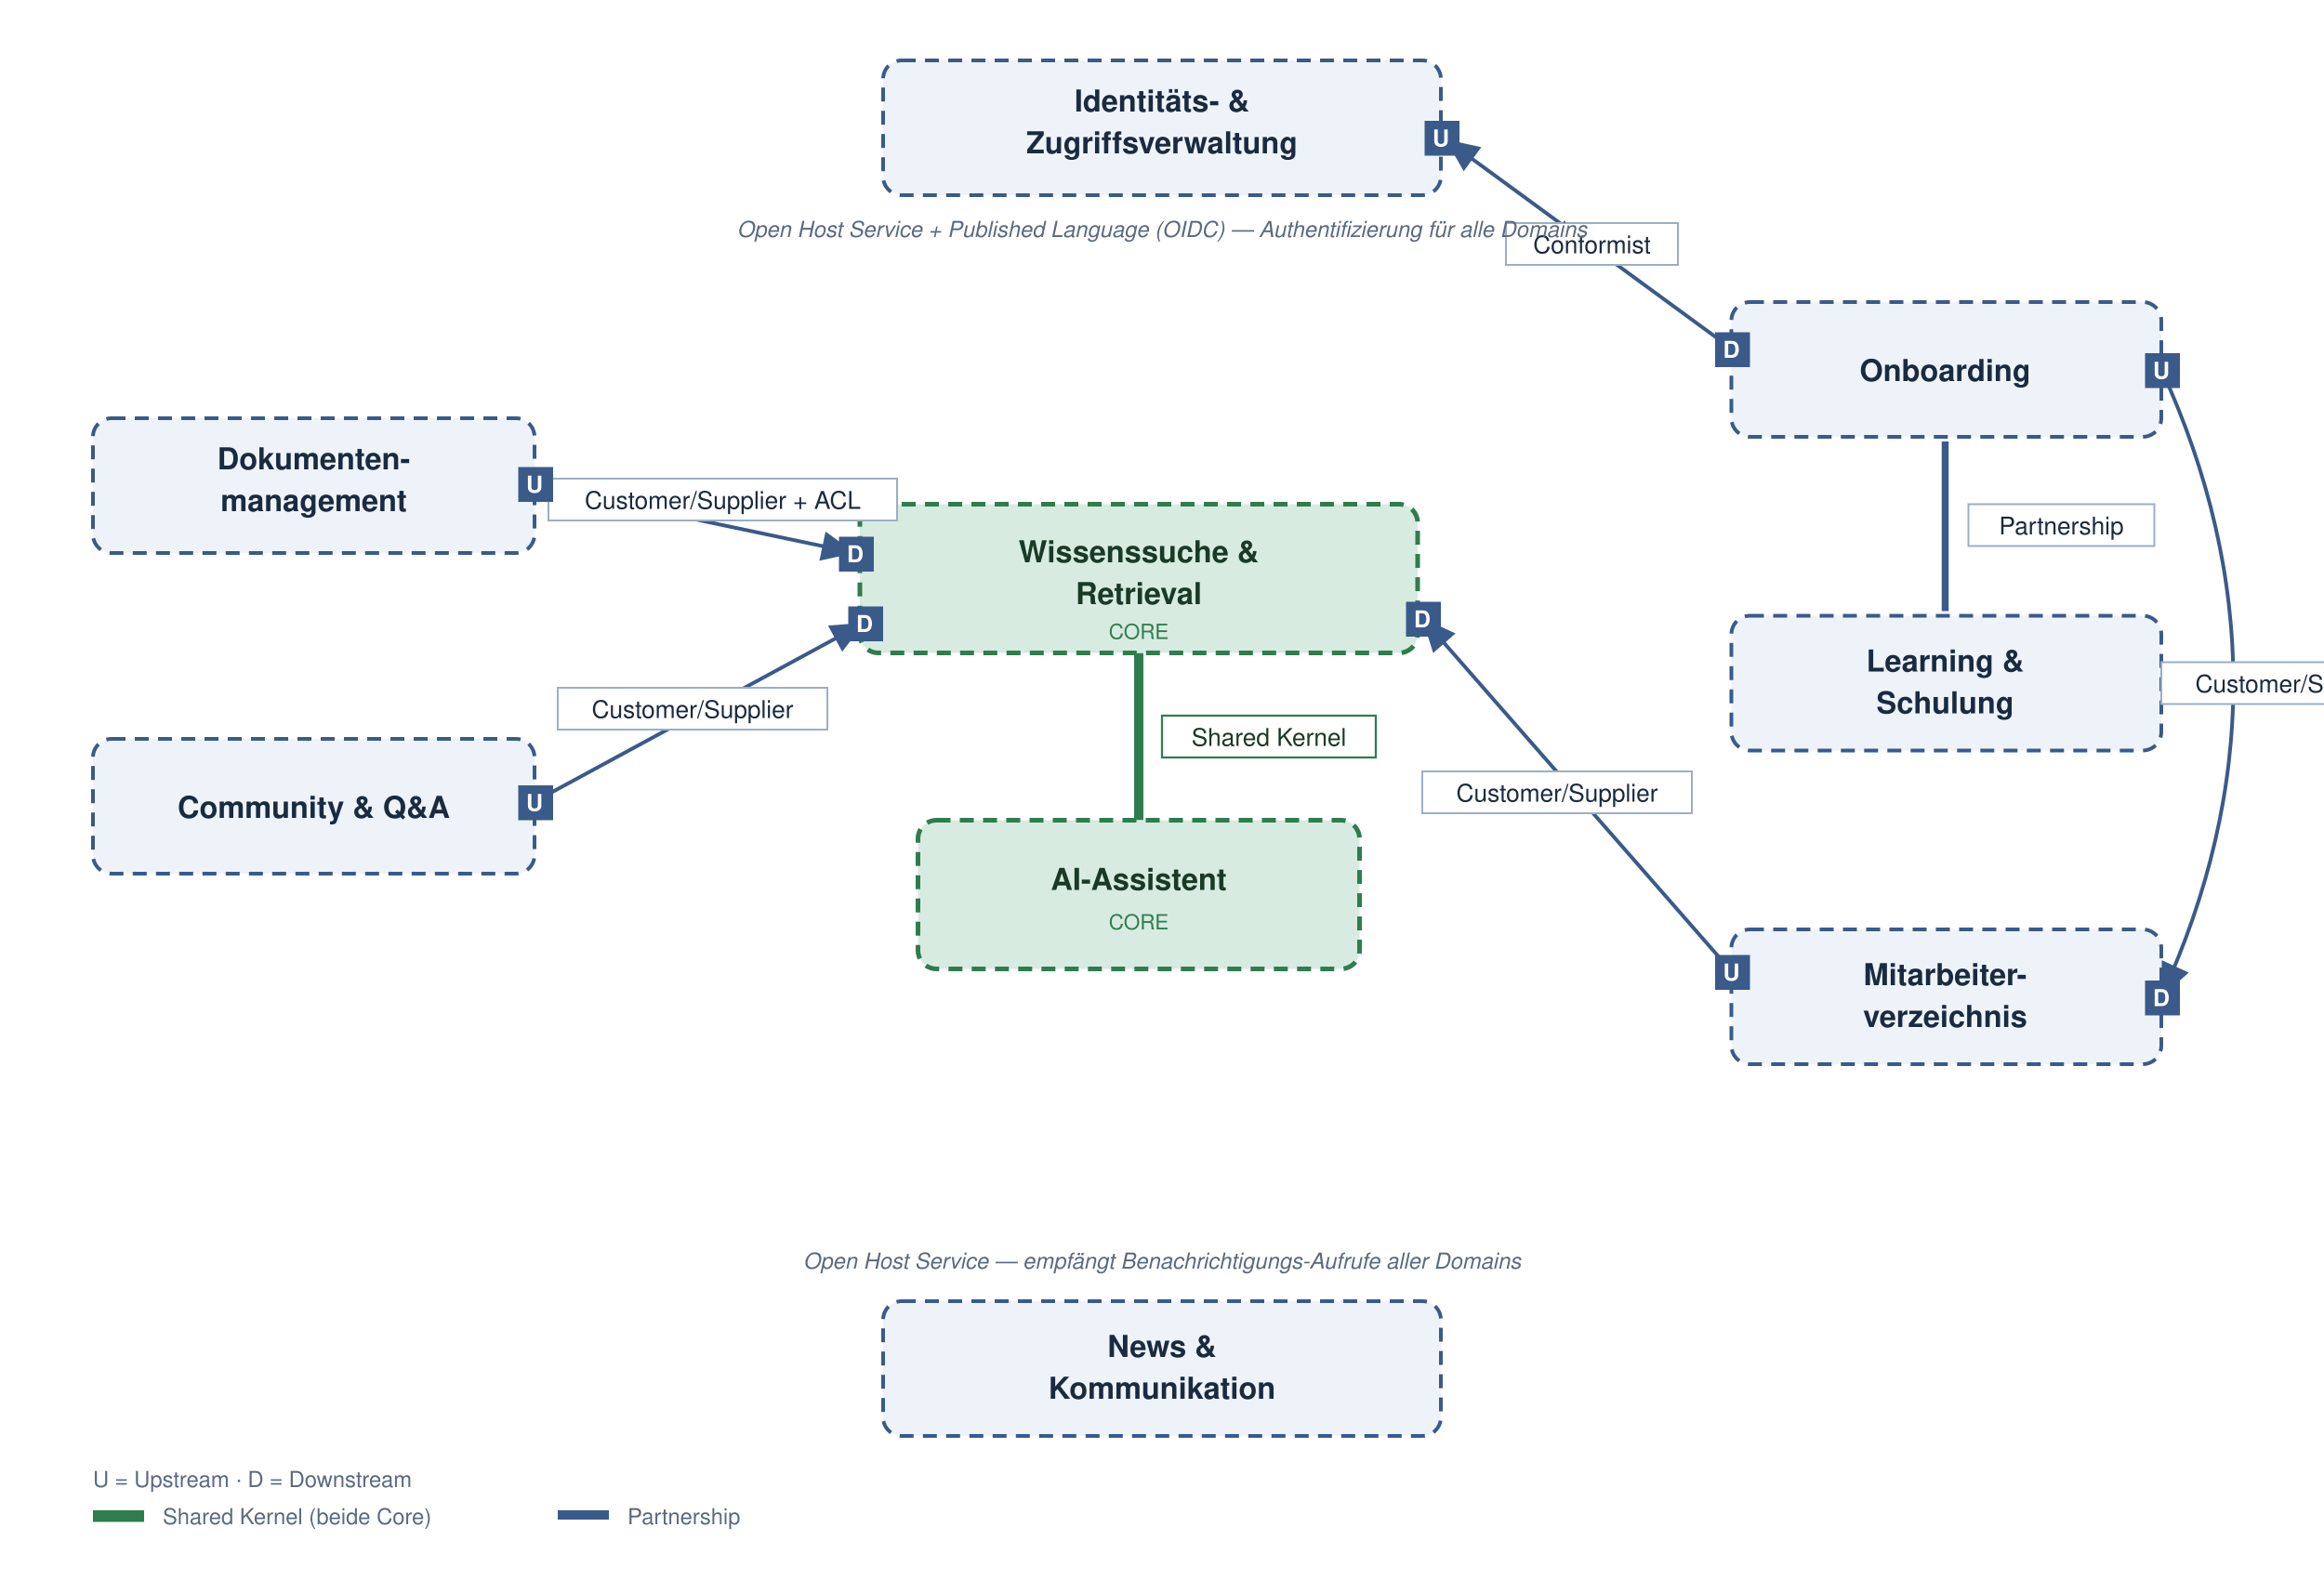
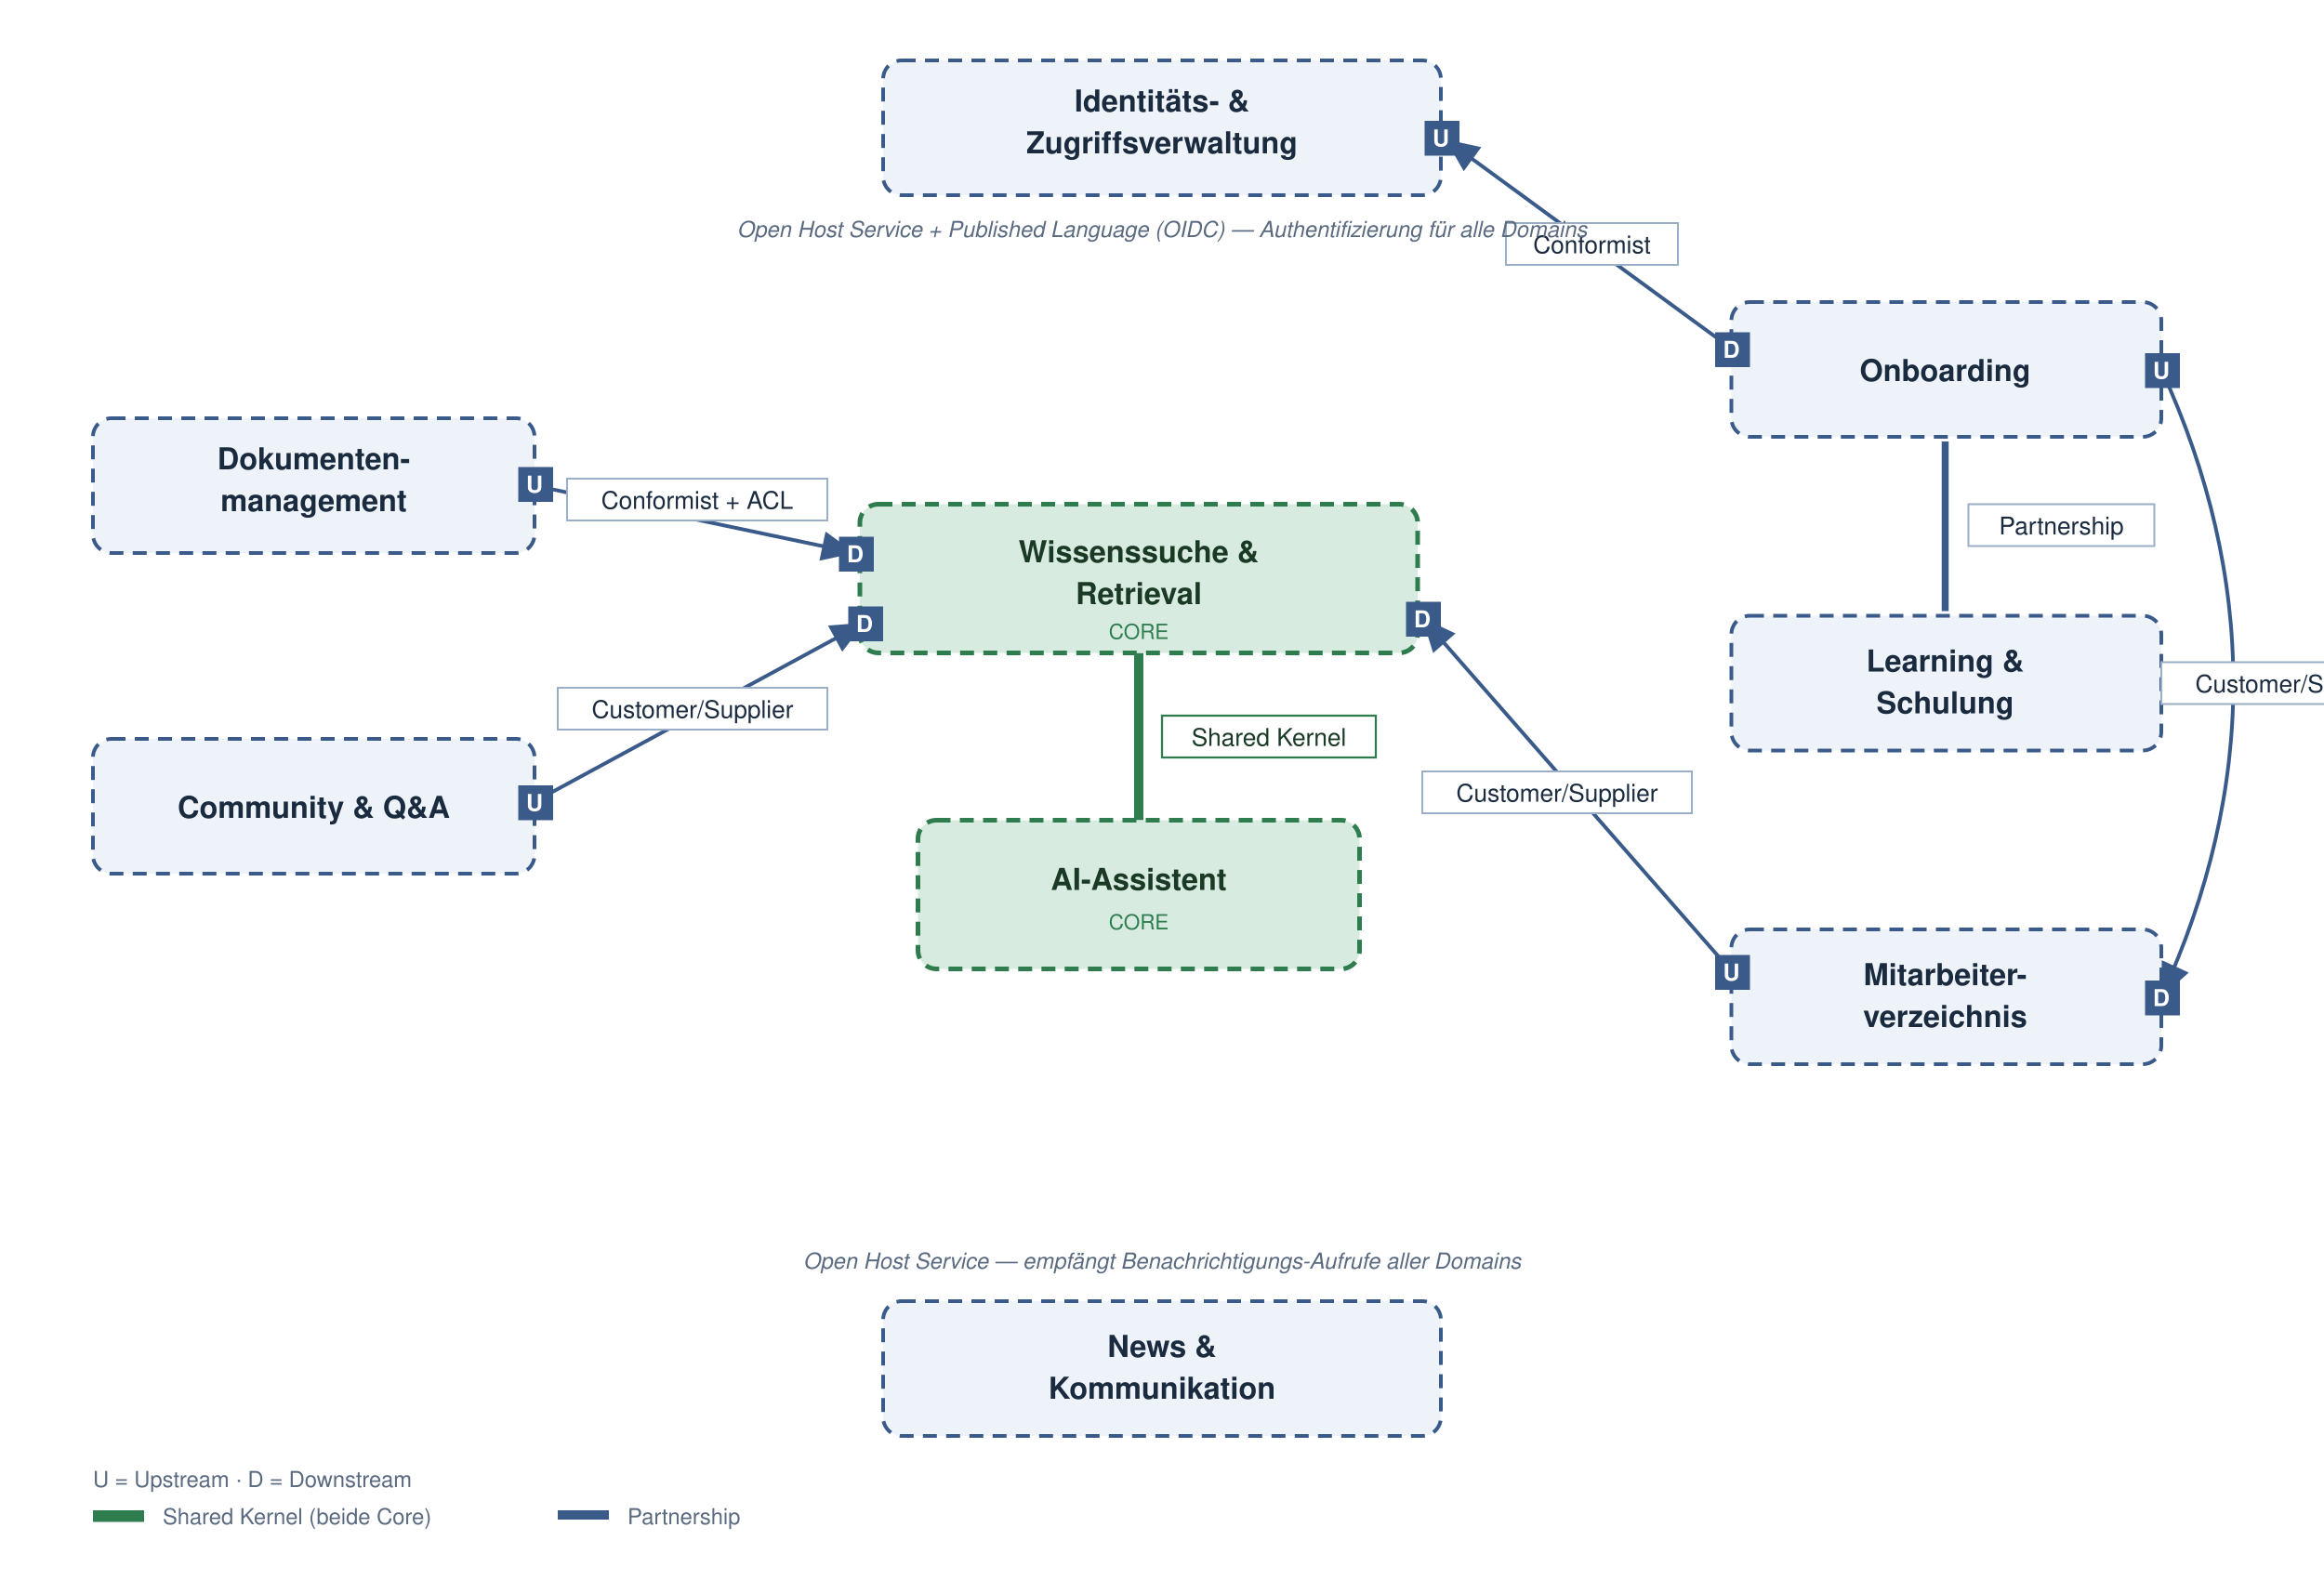
<svg xmlns="http://www.w3.org/2000/svg" viewBox="0 0 1000 680" font-family="Helvetica, Arial, sans-serif">
  <defs>
    <marker id="arrow" markerWidth="12" markerHeight="12" refX="9" refY="4" orient="auto">
      <path d="M0,0 L9,4 L0,8 Z" fill="#3a5a8a" />
    </marker>
  </defs>
  <rect width="1000" height="680" fill="#ffffff" />
  <line x1="745" y1="150" x2="622" y2="60" stroke="#3a5a8a" stroke-width="1.6" marker-end="url(#arrow)" />
  <line x1="230" y1="209" x2="368" y2="238" stroke="#3a5a8a" stroke-width="1.6" marker-end="url(#arrow)" />
  <line x1="230" y1="345" x2="372" y2="268" stroke="#3a5a8a" stroke-width="1.6" marker-end="url(#arrow)" />
  <line x1="745" y1="418" x2="612" y2="266" stroke="#3a5a8a" stroke-width="1.6" marker-end="url(#arrow)" />
  <line x1="490" y1="281" x2="490" y2="353" stroke="#2f7d4f" stroke-width="4" />
  <line x1="837" y1="190" x2="837" y2="263" stroke="#3a5a8a" stroke-width="3" />
  <path d="M930,159 Q992,294 930,429" fill="none" stroke="#3a5a8a" stroke-width="1.6" marker-end="url(#arrow)" />
  <rect x="380" y="26" width="240" height="58" rx="8" fill="#eef3f9" stroke="#3a5a8a" stroke-width="1.6" stroke-dasharray="6 4" />
  <text x="500" y="48" text-anchor="middle" font-size="13" font-weight="bold" fill="#1a2b40">Identitäts- &amp;</text>
  <text x="500" y="66" text-anchor="middle" font-size="13" font-weight="bold" fill="#1a2b40">Zugriffsverwaltung</text>
  <rect x="40" y="180" width="190" height="58" rx="8" fill="#eef3f9" stroke="#3a5a8a" stroke-width="1.6" stroke-dasharray="6 4" />
  <text x="135" y="202" text-anchor="middle" font-size="13" font-weight="bold" fill="#1a2b40">Dokumenten-</text>
  <text x="135" y="220" text-anchor="middle" font-size="13" font-weight="bold" fill="#1a2b40">management</text>
  <rect x="40" y="318" width="190" height="58" rx="8" fill="#eef3f9" stroke="#3a5a8a" stroke-width="1.6" stroke-dasharray="6 4" />
  <text x="135" y="352" text-anchor="middle" font-size="13" font-weight="bold" fill="#1a2b40">Community &amp; Q&amp;A</text>
  <rect x="370" y="217" width="240" height="64" rx="8" fill="#d8ebe0" stroke="#2f7d4f" stroke-width="2" stroke-dasharray="6 4" />
  <text x="490" y="242" text-anchor="middle" font-size="13" font-weight="bold" fill="#1a3a26">Wissenssuche &amp;</text>
  <text x="490" y="260" text-anchor="middle" font-size="13" font-weight="bold" fill="#1a3a26">Retrieval</text>
  <text x="490" y="275" text-anchor="middle" font-size="9" fill="#2f7d4f">CORE</text>
  <rect x="395" y="353" width="190" height="64" rx="8" fill="#d8ebe0" stroke="#2f7d4f" stroke-width="2" stroke-dasharray="6 4" />
  <text x="490" y="383" text-anchor="middle" font-size="13" font-weight="bold" fill="#1a3a26">AI-Assistent</text>
  <text x="490" y="400" text-anchor="middle" font-size="9" fill="#2f7d4f">CORE</text>
  <rect x="745" y="130" width="185" height="58" rx="8" fill="#eef3f9" stroke="#3a5a8a" stroke-width="1.6" stroke-dasharray="6 4" />
  <text x="837" y="164" text-anchor="middle" font-size="13" font-weight="bold" fill="#1a2b40">Onboarding</text>
  <rect x="745" y="265" width="185" height="58" rx="8" fill="#eef3f9" stroke="#3a5a8a" stroke-width="1.6" stroke-dasharray="6 4" />
  <text x="837" y="289" text-anchor="middle" font-size="13" font-weight="bold" fill="#1a2b40">Learning &amp;</text>
  <text x="837" y="307" text-anchor="middle" font-size="13" font-weight="bold" fill="#1a2b40">Schulung</text>
  <rect x="745" y="400" width="185" height="58" rx="8" fill="#eef3f9" stroke="#3a5a8a" stroke-width="1.6" stroke-dasharray="6 4" />
  <text x="837" y="424" text-anchor="middle" font-size="13" font-weight="bold" fill="#1a2b40">Mitarbeiter-</text>
  <text x="837" y="442" text-anchor="middle" font-size="13" font-weight="bold" fill="#1a2b40">verzeichnis</text>
  <rect x="380" y="560" width="240" height="58" rx="8" fill="#eef3f9" stroke="#3a5a8a" stroke-width="1.6" stroke-dasharray="6 4" />
  <text x="500" y="584" text-anchor="middle" font-size="13" font-weight="bold" fill="#1a2b40">News &amp;</text>
  <text x="500" y="602" text-anchor="middle" font-size="13" font-weight="bold" fill="#1a2b40">Kommunikation</text>
  <g font-size="10.5" fill="#1a2b40">
    <rect x="648" y="96" width="74" height="18" fill="#ffffff" stroke="#9aafc7" stroke-width="0.8" />
    <text x="685" y="109" text-anchor="middle">Conformist</text>
-     <rect x="236" y="206" width="150" height="18" fill="#ffffff" stroke="#9aafc7" stroke-width="0.8" />
-     <text x="311" y="219" text-anchor="middle">Customer/Supplier + ACL</text>
+     <rect x="244" y="206" width="112" height="18" fill="#ffffff" stroke="#9aafc7" stroke-width="0.8" />
+     <text x="300" y="219" text-anchor="middle">Conformist + ACL</text>
    <rect x="240" y="296" width="116" height="18" fill="#ffffff" stroke="#9aafc7" stroke-width="0.8" />
    <text x="298" y="309" text-anchor="middle">Customer/Supplier</text>
    <rect x="612" y="332" width="116" height="18" fill="#ffffff" stroke="#9aafc7" stroke-width="0.8" />
    <text x="670" y="345" text-anchor="middle">Customer/Supplier</text>
    <rect x="500" y="308" width="92" height="18" fill="#ffffff" stroke="#2f7d4f" stroke-width="0.9" />
    <text x="546" y="321" text-anchor="middle" fill="#1a3a26">Shared Kernel</text>
    <rect x="847" y="217" width="80" height="18" fill="#ffffff" stroke="#9aafc7" stroke-width="0.8" />
    <text x="887" y="230" text-anchor="middle">Partnership</text>
    <rect x="930" y="285" width="116" height="18" fill="#ffffff" stroke="#9aafc7" stroke-width="0.8" />
    <text x="988" y="298" text-anchor="middle">Customer/Supplier</text>
  </g>
  <g font-size="10" font-weight="bold" fill="#ffffff">
    <rect x="613" y="52" width="15" height="15" fill="#3a5a8a" />
    <text x="620" y="63" text-anchor="middle">U</text>
    <rect x="738" y="143" width="15" height="15" fill="#3a5a8a" />
    <text x="745" y="154" text-anchor="middle">D</text>
    <rect x="223" y="201" width="15" height="15" fill="#3a5a8a" />
    <text x="230" y="212" text-anchor="middle">U</text>
    <rect x="361" y="231" width="15" height="15" fill="#3a5a8a" />
    <text x="368" y="242" text-anchor="middle">D</text>
    <rect x="223" y="338" width="15" height="15" fill="#3a5a8a" />
    <text x="230" y="349" text-anchor="middle">U</text>
    <rect x="365" y="261" width="15" height="15" fill="#3a5a8a" />
    <text x="372" y="272" text-anchor="middle">D</text>
    <rect x="738" y="411" width="15" height="15" fill="#3a5a8a" />
    <text x="745" y="422" text-anchor="middle">U</text>
    <rect x="605" y="259" width="15" height="15" fill="#3a5a8a" />
    <text x="612" y="270" text-anchor="middle">D</text>
    <rect x="923" y="152" width="15" height="15" fill="#3a5a8a" />
    <text x="930" y="163" text-anchor="middle">U</text>
    <rect x="923" y="422" width="15" height="15" fill="#3a5a8a" />
    <text x="930" y="433" text-anchor="middle">D</text>
  </g>
  <text x="500" y="102" text-anchor="middle" font-size="9.5" fill="#5a6a80" font-style="italic">Open Host Service + Published Language (OIDC) — Authentifizierung für alle Domains</text>
  <text x="500" y="546" text-anchor="middle" font-size="9.5" fill="#5a6a80" font-style="italic">Open Host Service — empfängt Benachrichtigungs-Aufrufe aller Domains</text>
  <g font-size="9.5" fill="#5a6a80">
    <text x="40" y="640">U = Upstream · D = Downstream</text>
    <rect x="40" y="650" width="22" height="5" fill="#2f7d4f" />
    <text x="70" y="656">Shared Kernel (beide Core)</text>
    <rect x="240" y="650" width="22" height="4" fill="#3a5a8a" />
    <text x="270" y="656">Partnership</text>
  </g>
</svg>
